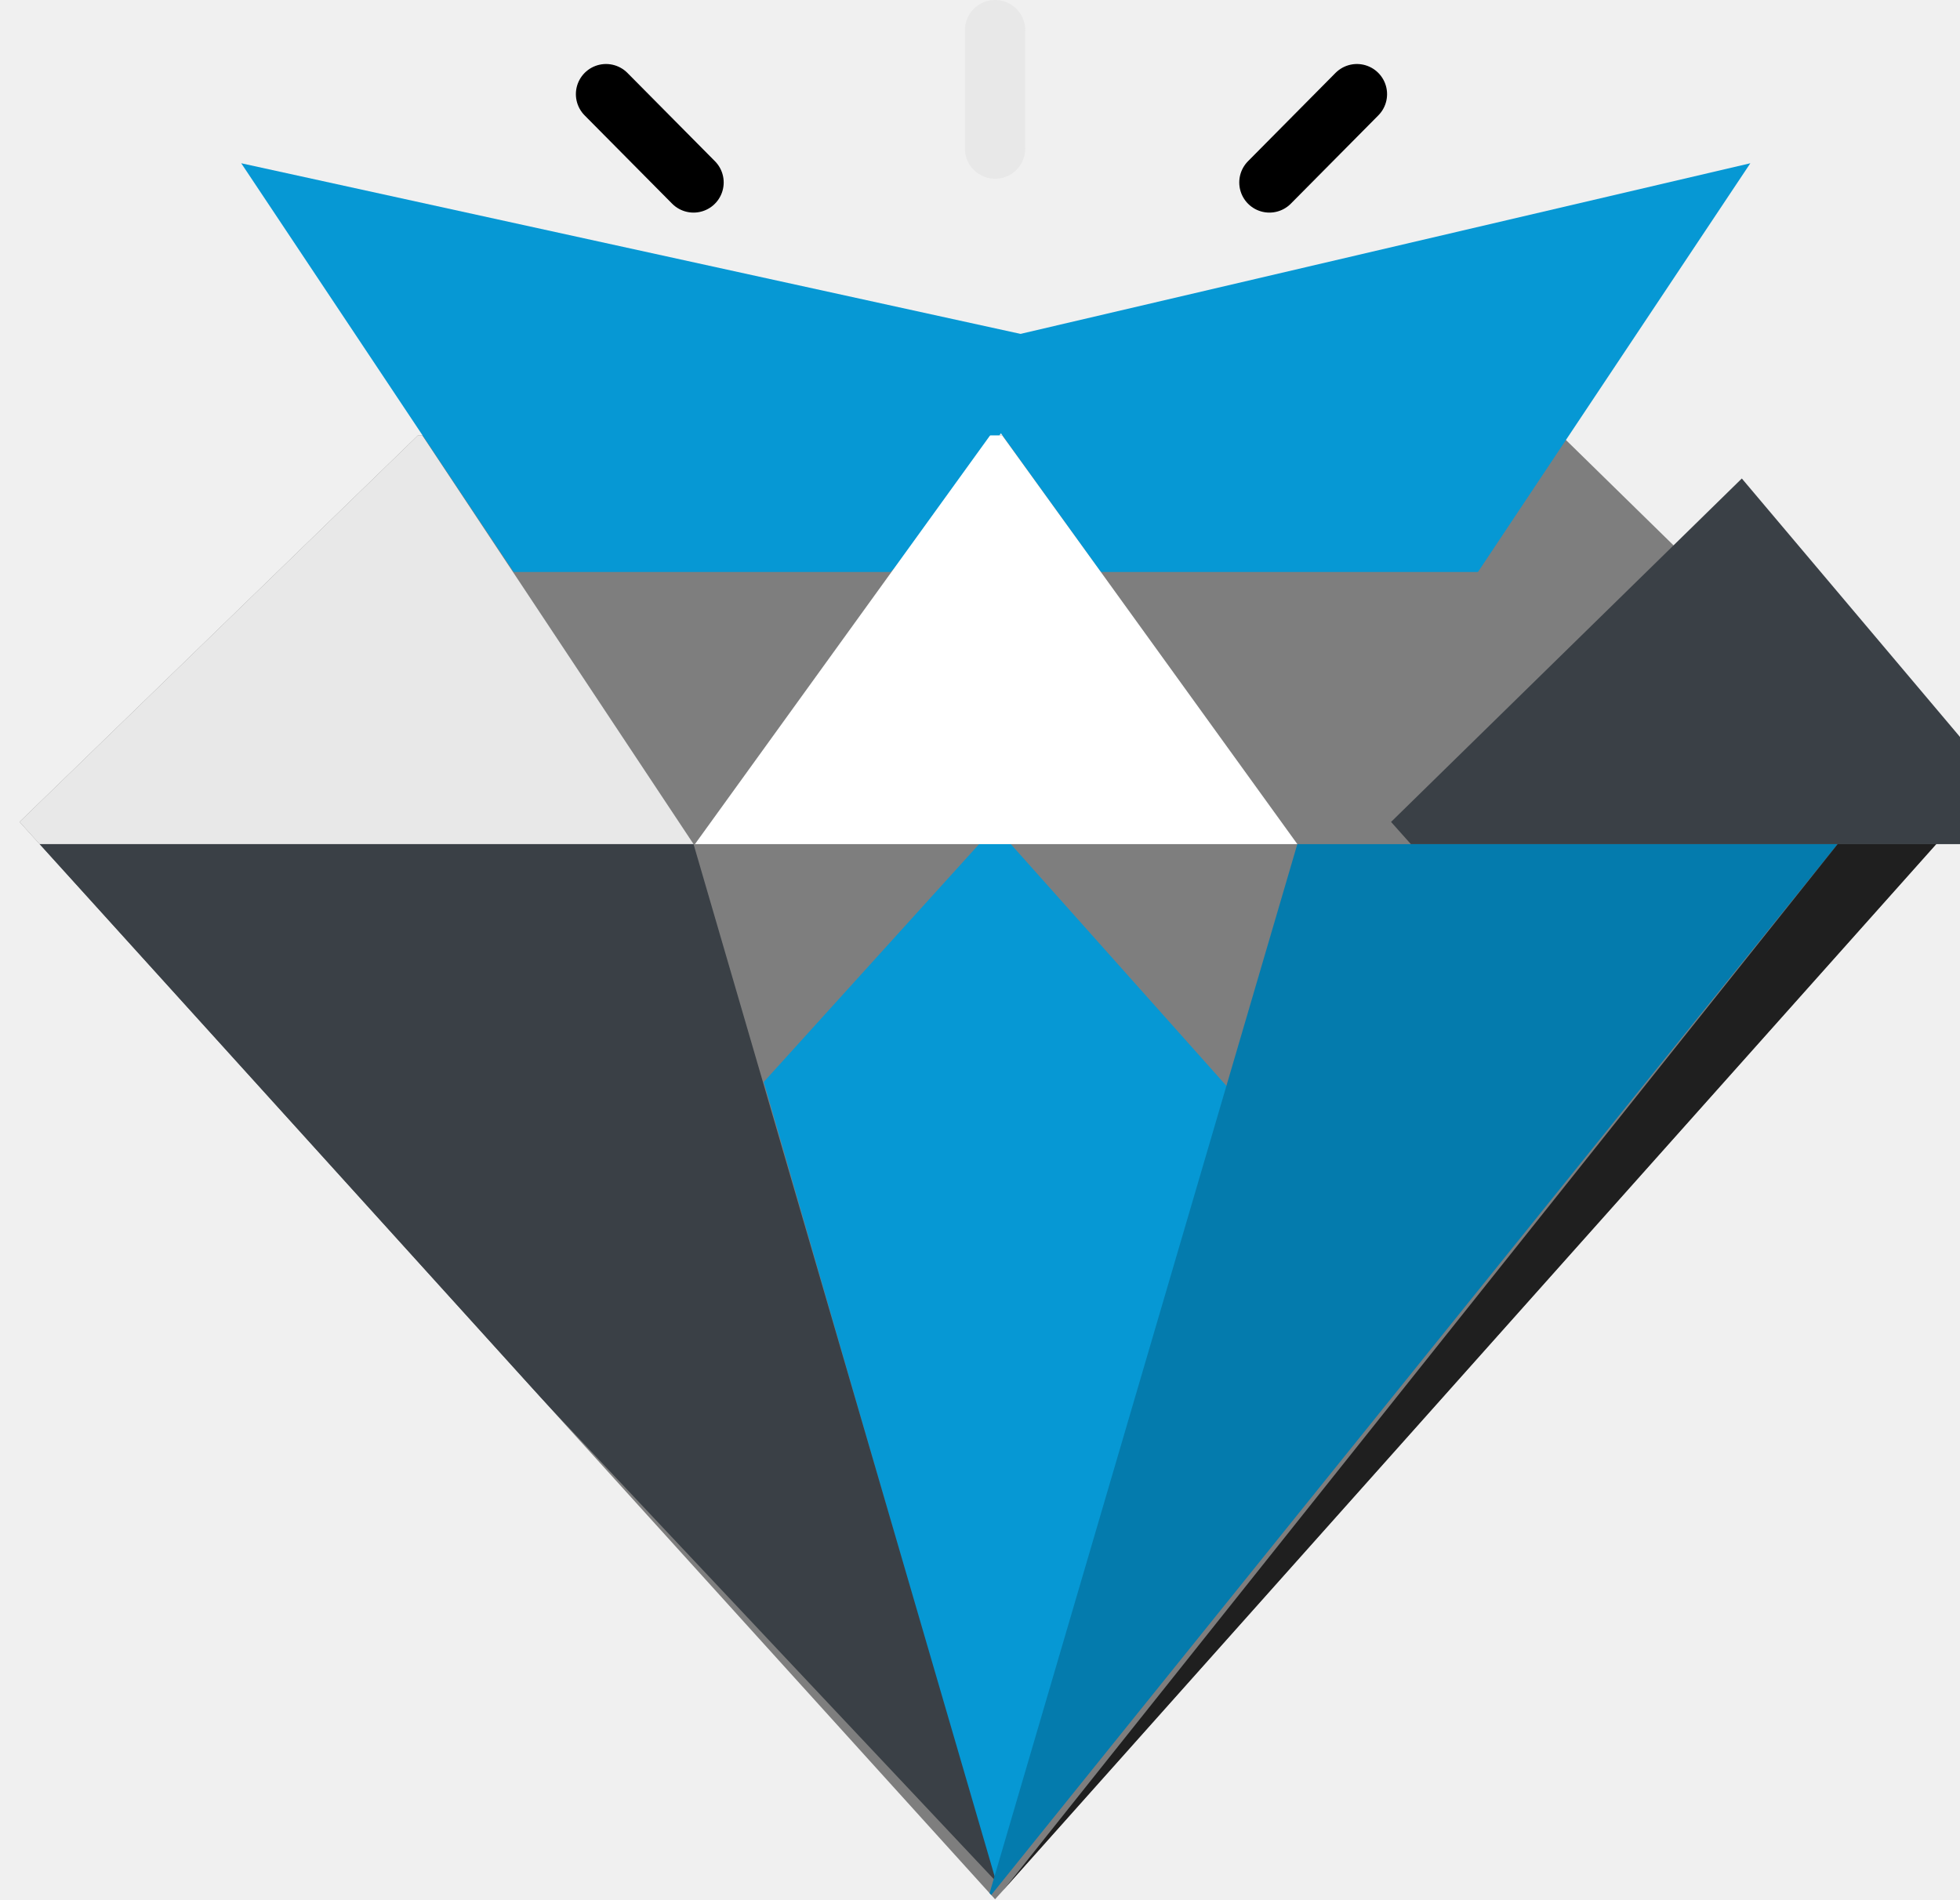
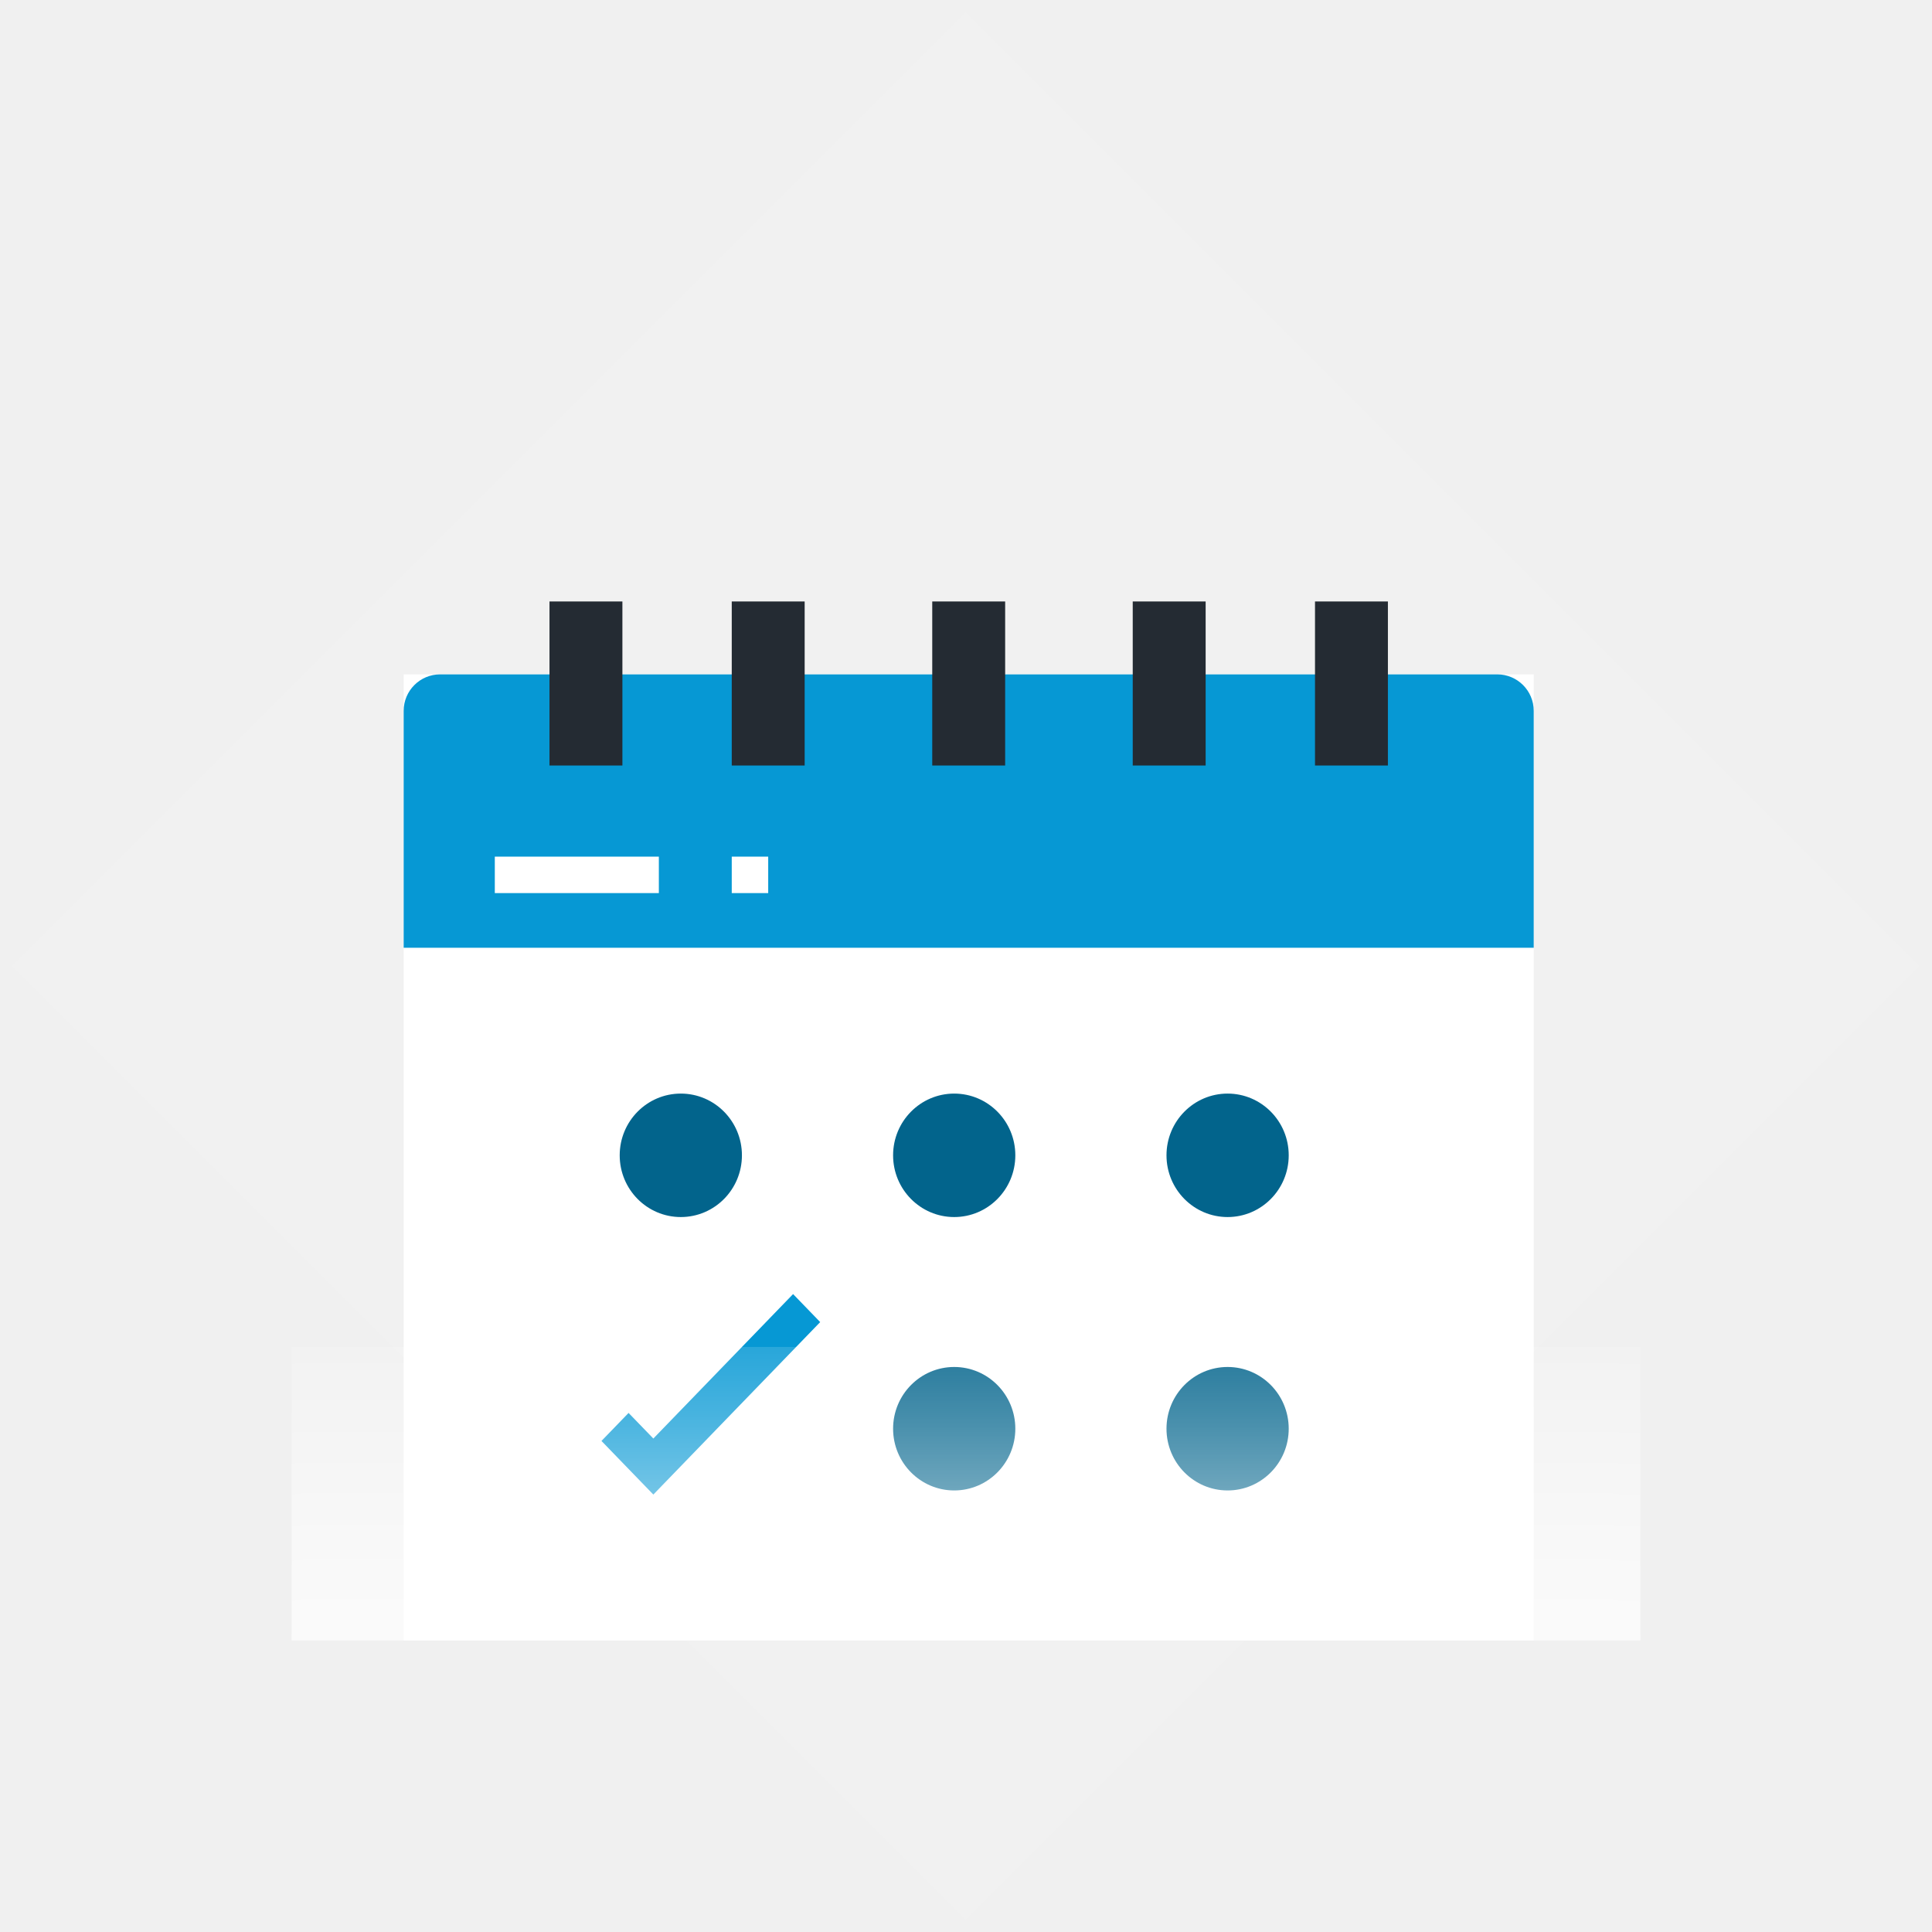
- <svg xmlns="http://www.w3.org/2000/svg" xmlns:xlink="http://www.w3.org/1999/xlink" width="65px" height="63px" viewBox="0 0 65 63" version="1.1">
+ <svg xmlns="http://www.w3.org/2000/svg" xmlns:xlink="http://www.w3.org/1999/xlink" width="106px" height="106px" viewBox="0 0 106 106" version="1.1">
  <defs>
-     <polygon id="path-1" points="0.648 12.849 13.861 0.027 51.775 0.027 64.868 12.849 33 48.585" />
+     <rect id="path-1" x="16" y="16" width="74" height="74" />
+     <linearGradient x1="46.483%" y1="-80.511%" x2="46.483%" y2="45.687%" id="linearGradient-3">
+       <stop stop-color="#000000" stop-opacity="0.012" offset="0%" />
+       <stop stop-color="#FFFFFF" stop-opacity="0.362" offset="43.581%" />
+       <stop stop-color="#FFFFFF" stop-opacity="0.899" offset="100%" />
+     </linearGradient>
+     <filter x="-20.0%" y="-41.2%" width="140.0%" height="182.4%" filterUnits="objectBoundingBox" id="filter-4">
+       <feGaussianBlur stdDeviation="7" in="SourceGraphic" />
+     </filter>
  </defs>
-   <g id="Page-1" stroke="none" stroke-width="1" fill="none" fill-rule="evenodd">
-     <g id="главная" transform="translate(-553, -2413)">
-       <g id="icon_2" transform="translate(550, 2406)">
-         <rect id="Rectangle-Copy-4" x="0" y="0" width="74" height="74" />
-         <g id="Group-9" transform="translate(3, 8)">
-           <g id="Group-8" transform="translate(0, 13.41461)">
-             <mask id="mask-2" fill="white">
-               <use xlink:href="#path-1" />
-             </mask>
-             <use id="Path-6" fill-opacity="0.574" fill="#282828" xlink:href="#path-1" />
-             <polygon id="Triangle" fill="#0698D4" mask="url(#mask-2)" transform="translate(33.03556, 30.7927) scale(1, -1) translate(-33.03556, -30.7927) " points="33 13.585 43.024 48 23.047 48" />
-             <polygon id="Triangle" fill="#E8E8E8" mask="url(#mask-2)" points="11.997 -3 23 13.585 -2 13.585" />
-             <polygon id="Triangle-Copy" fill="#3A4046" mask="url(#mask-2)" transform="translate(55.5, 5.292696) scale(-1, 1) translate(-55.5, -5.292696) " points="56.997 -3 68 13.585 43 13.585" />
-             <polygon id="Triangle-Copy-2" fill="#0698D4" mask="url(#mask-2)" transform="translate(44.65228, 2.292696) scale(1, -1) translate(-44.65228, -2.292696) " points="43 -9 58.047 13.585 31.257 7.32" />
-             <polygon id="Triangle-Copy-2" fill="#0698D4" mask="url(#mask-2)" transform="translate(21.6976, 2.292696) scale(-1, -1) translate(-21.6976, -2.292696) " points="20.348 -9 35.395 13.585 8 7.585" />
-             <polygon id="Triangle" fill="#FFFFFF" mask="url(#mask-2)" points="33.036 -0.251 43.024 13.585 23.047 13.585" />
-             <polygon id="Path-2" fill="#3A4046" mask="url(#mask-2)" points="23 13.585 33.036 48 0.648 13.585" />
-             <polygon id="Path-3" fill="#047BAD" mask="url(#mask-2)" points="43.024 13.585 60.941 13.585 32.758 48.585" />
-             <polygon id="Path-7" fill="#1F1F1F" mask="url(#mask-2)" points="60.941 13.585 65 13.585 33.036 48.585" />
+   <g id="main" stroke="none" stroke-width="1" fill="none" fill-rule="evenodd">
+     <g id="главная" transform="translate(-548, -2408)">
+       <g id="6nedel" transform="translate(548, 2408)">
+         <mask id="mask-2" fill="white">
+           <use xlink:href="#path-1" />
+         </mask>
+         <use id="Rectangle-Copy-9" fill="#F1F1F1" transform="translate(53, 53) rotate(-45) translate(-53, -53) " xlink:href="#path-1" />
+         <g id="calendar-(3)" mask="url(#mask-2)">
+           <g transform="translate(22, 33)">
+             <polygon id="Path" fill="#FFFFFF" fill-rule="nonzero" points="0.148 4 62.148 4 62.148 58 0.148 58" />
+             <path d="M2.148,4 L60.148,4 C61.253,4 62.148,4.895 62.148,6 L62.148,19 L0.148,19 L0.148,6 C0.148,4.895 1.044,4 2.148,4 Z" id="Path" fill="#0698D4" fill-rule="nonzero" />
+             <g id="Group" stroke-width="1" fill="none" fill-rule="evenodd" transform="translate(11.14815, 27)">
+               <ellipse id="Oval-Copy-2" fill="#02648C" cx="4.205" cy="3.387" rx="3.353" ry="3.387" />
+               <ellipse id="Oval-Copy-3" fill="#02648C" cx="19.205" cy="3.387" rx="3.353" ry="3.387" />
+               <ellipse id="Oval-Copy-4" fill="#02648C" cx="34.205" cy="3.387" rx="3.353" ry="3.387" />
+               <ellipse id="Oval-Copy-5" fill="#02648C" cx="34.205" cy="18.387" rx="3.353" ry="3.387" />
+               <ellipse id="Oval-Copy-6" fill="#02648C" cx="19.205" cy="18.387" rx="3.353" ry="3.387" />
+             </g>
+             <polygon id="Path" fill="#0698D4" fill-rule="nonzero" points="13.846 49 11 46.058 12.487 44.521 13.846 45.926 21.513 38 23 39.537" />
+             <polygon id="Path" fill="#FFFFFF" fill-rule="nonzero" points="5.148 14 14.148 14 14.148 16 5.148 16" />
+             <polygon id="Path" fill="#FFFFFF" fill-rule="nonzero" points="18.148 14 20.148 14 20.148 16 18.148 16" />
+             <polygon id="Path" fill="#242B33" fill-rule="nonzero" points="29.148 0 33.148 0 33.148 9 29.148 9" />
+             <polygon id="Path" fill="#242B33" fill-rule="nonzero" points="40.148 0 44.148 0 44.148 9 40.148 9" />
+             <polygon id="Path" fill="#242B33" fill-rule="nonzero" points="8.148 0 12.148 0 12.148 9 8.148 9" />
+             <polygon id="Path" fill="#242B33" fill-rule="nonzero" points="18.148 0 22.148 0 22.148 9 18.148 9" />
+             <polygon id="Path" fill="#242B33" fill-rule="nonzero" points="50.148 0 54.148 0 54.148 9 50.148 9" />
          </g>
-           <path d="M42.098,2.123 L45,5.052" id="Path-8" stroke="#000000" stroke-width="2" stroke-linecap="round" transform="translate(43.54892, 3.587463) scale(-1, 1) translate(-43.54892, -3.587463) " />
-           <path d="M32.804,0 L32.804,3.929" id="Path-8-Copy" stroke="#E8E8E8" stroke-width="2" stroke-linecap="round" transform="translate(32.90216, 2) scale(-1, 1) translate(-32.90216, -2) " />
-           <path d="M20.098,2.123 L23,5.052" id="Path-8" stroke="#000000" stroke-width="2" stroke-linecap="round" />
        </g>
+         <rect id="Rectangle" fill="url(#linearGradient-3)" filter="url(#filter-4)" mask="url(#mask-2)" x="-2.27373675e-13" y="79" width="105" height="51" />
      </g>
    </g>
  </g>
</svg>
